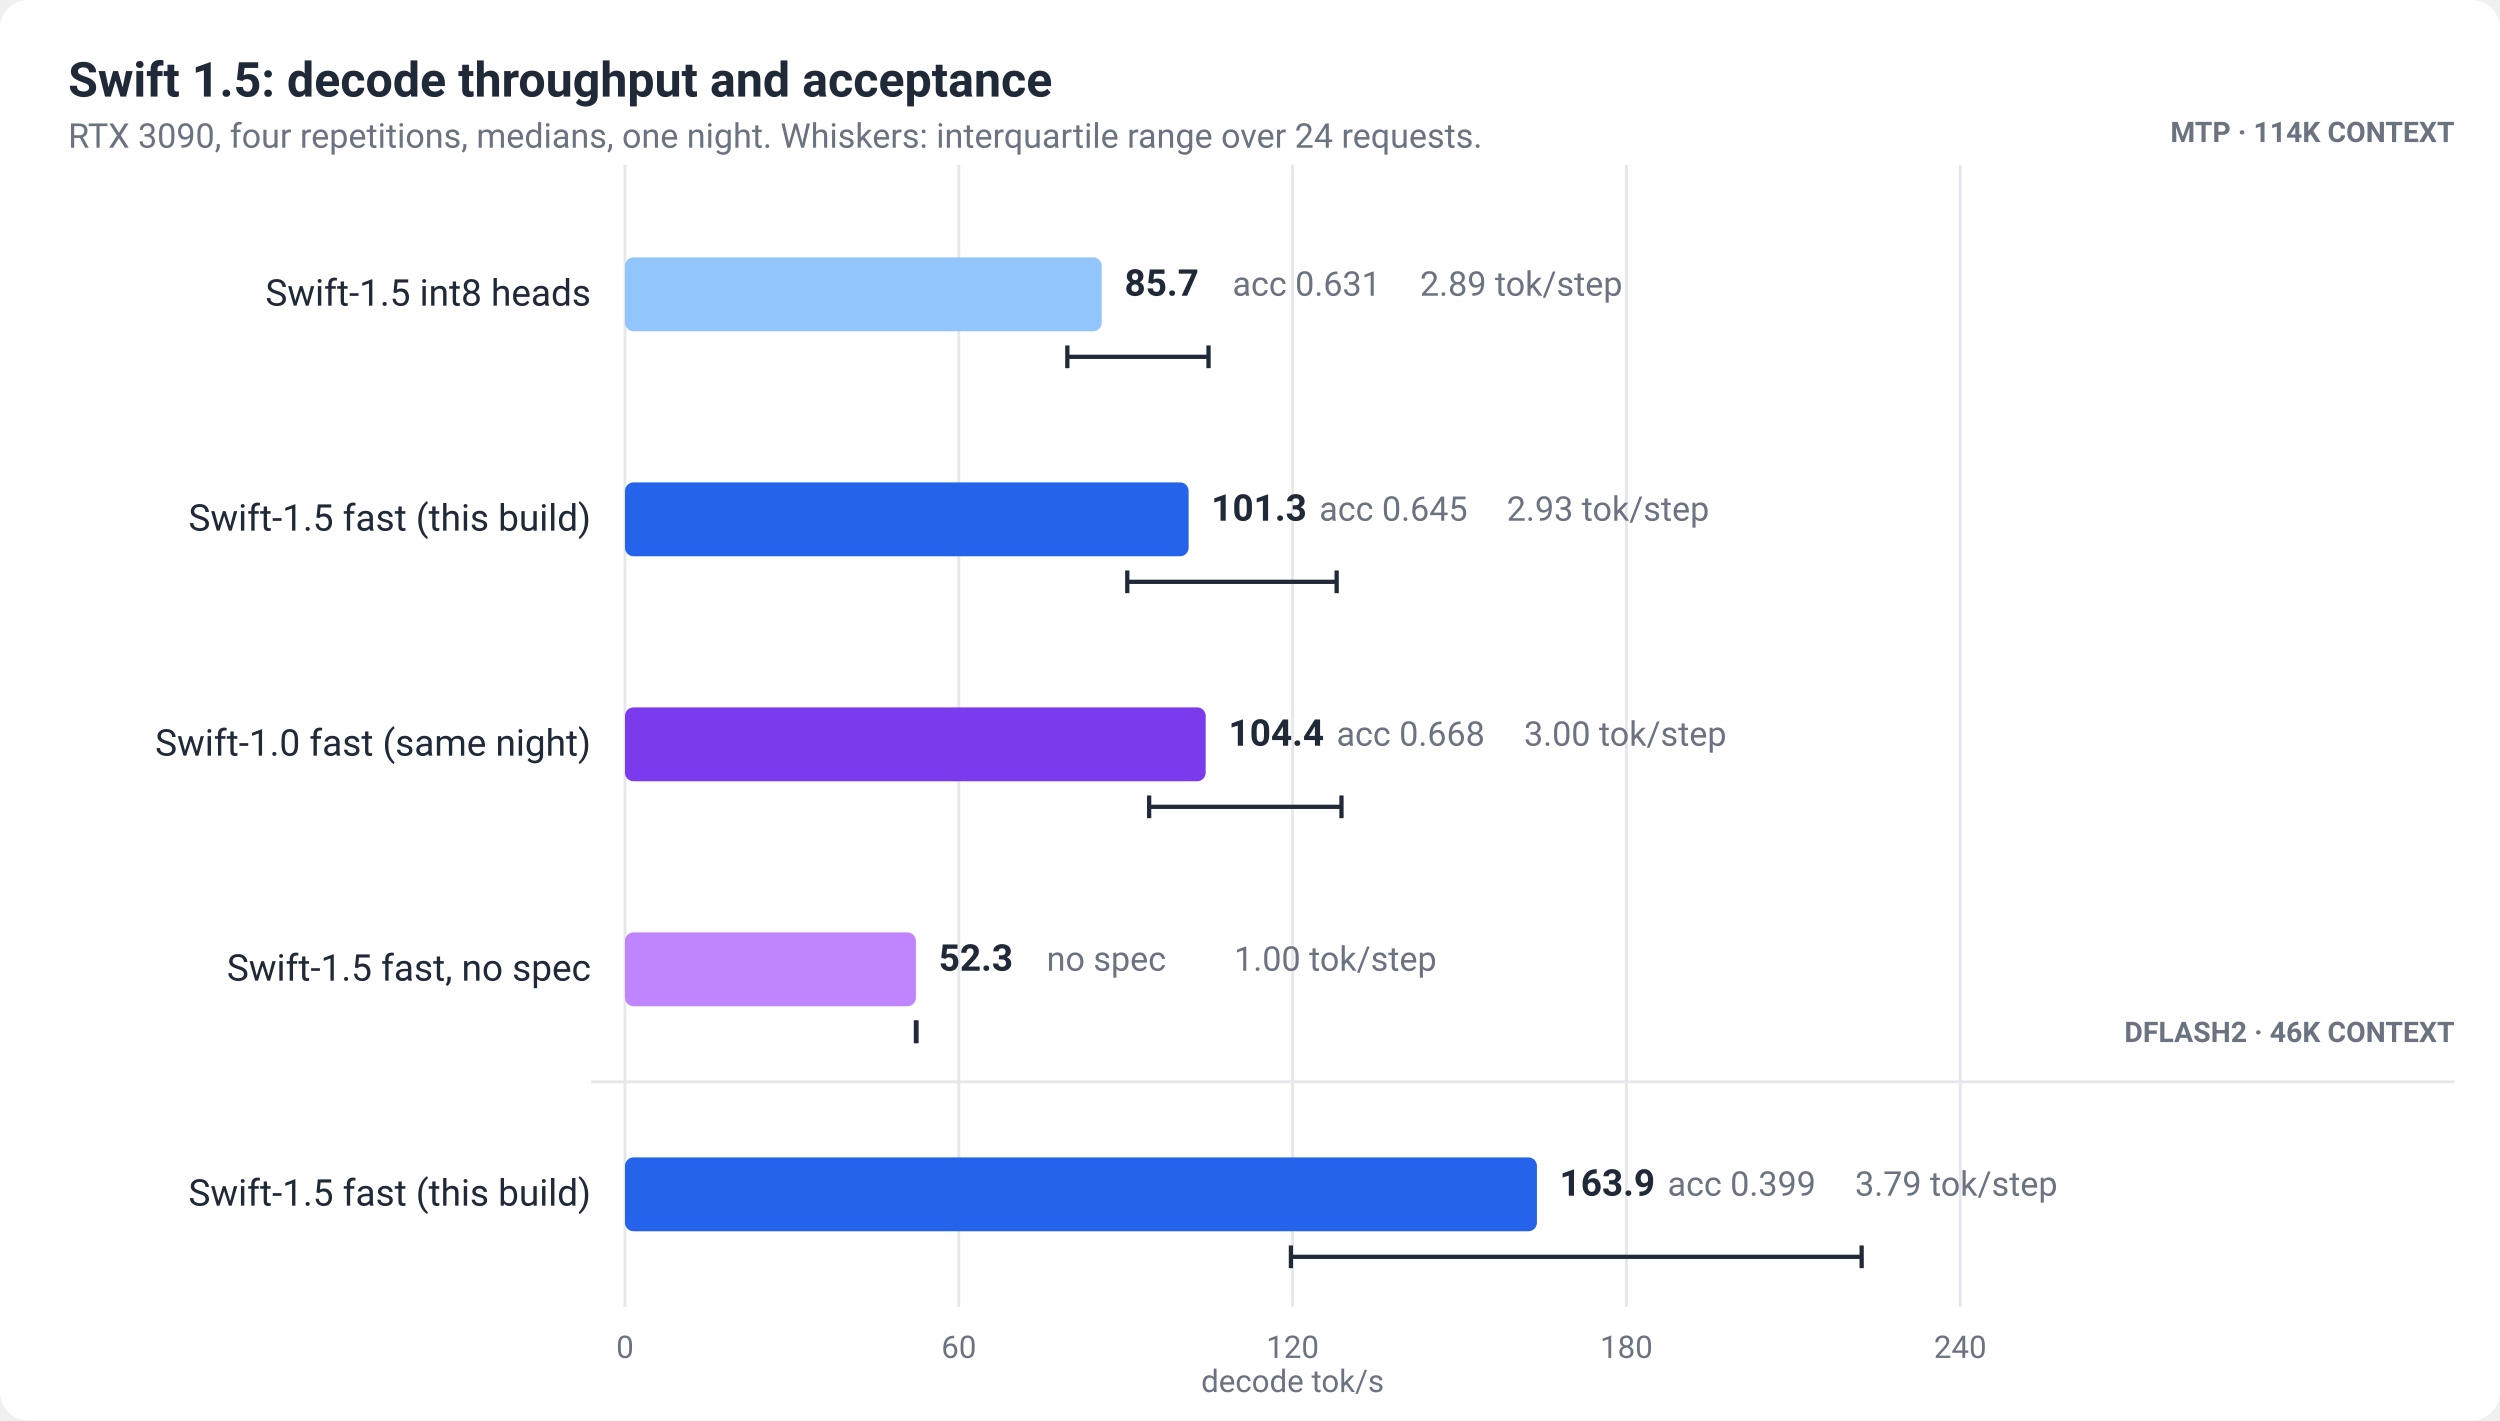
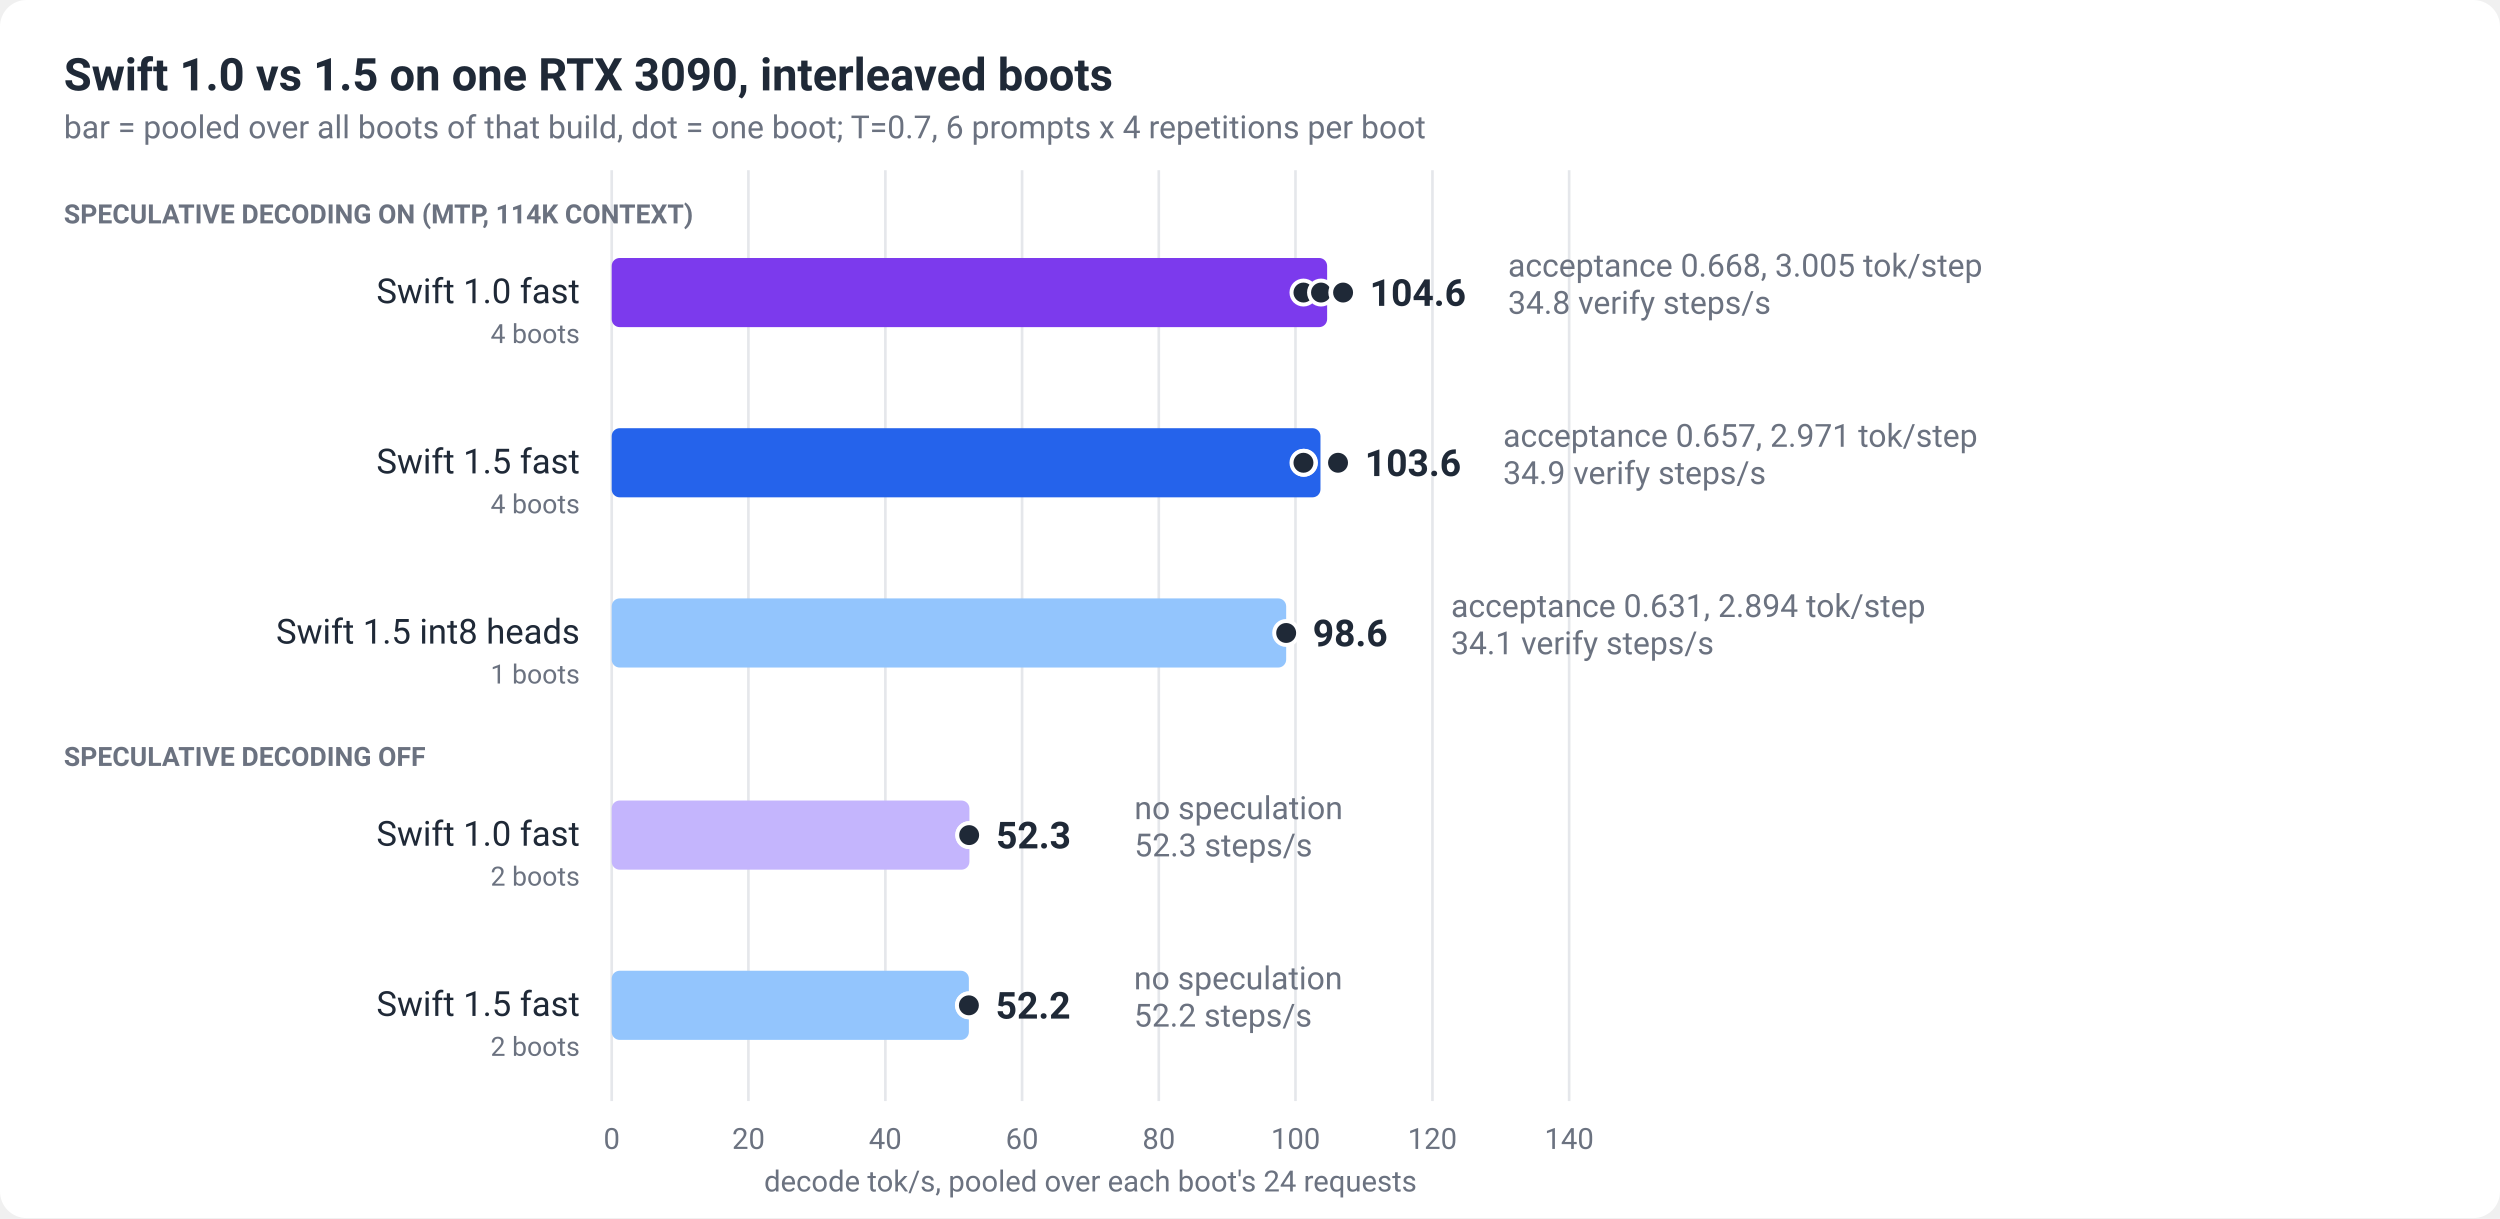
- <svg xmlns="http://www.w3.org/2000/svg" width="880" height="500" viewBox="0 0 880 500" role="img">
-   <rect width="880" height="500" rx="10" fill="#ffffff" />
-   <text x="24" y="34" font-family="ui-sans-serif, system-ui, -apple-system, 'Segoe UI', Roboto, sans-serif" font-size="17" fill="#1f2937" text-anchor="start" font-weight="600">Swift 1.5: decode throughput and acceptance</text>
-   <text x="24" y="52" font-family="ui-sans-serif, system-ui, -apple-system, 'Segoe UI', Roboto, sans-serif" font-size="12" fill="#6b7280" text-anchor="start" font-weight="400">RTX 3090, four repetitions, medians, one night. Whiskers: interquartile range over 24 requests.</text>
-   <line x1="220.0" y1="58.0" x2="220.0" y2="460.0" stroke="#e5e7eb" stroke-width="1" />
-   <text x="220.0" y="478" font-family="ui-sans-serif, system-ui, -apple-system, 'Segoe UI', Roboto, sans-serif" font-size="11" fill="#6b7280" text-anchor="middle" font-weight="400">0</text>
-   <line x1="337.5" y1="58.0" x2="337.5" y2="460.0" stroke="#e5e7eb" stroke-width="1" />
-   <text x="337.5" y="478" font-family="ui-sans-serif, system-ui, -apple-system, 'Segoe UI', Roboto, sans-serif" font-size="11" fill="#6b7280" text-anchor="middle" font-weight="400">60</text>
-   <line x1="455.0" y1="58.0" x2="455.0" y2="460.0" stroke="#e5e7eb" stroke-width="1" />
-   <text x="455.0" y="478" font-family="ui-sans-serif, system-ui, -apple-system, 'Segoe UI', Roboto, sans-serif" font-size="11" fill="#6b7280" text-anchor="middle" font-weight="400">120</text>
-   <line x1="572.5" y1="58.0" x2="572.5" y2="460.0" stroke="#e5e7eb" stroke-width="1" />
-   <text x="572.5" y="478" font-family="ui-sans-serif, system-ui, -apple-system, 'Segoe UI', Roboto, sans-serif" font-size="11" fill="#6b7280" text-anchor="middle" font-weight="400">180</text>
-   <line x1="690.0" y1="58.0" x2="690.0" y2="460.0" stroke="#e5e7eb" stroke-width="1" />
-   <text x="690.0" y="478" font-family="ui-sans-serif, system-ui, -apple-system, 'Segoe UI', Roboto, sans-serif" font-size="11" fill="#6b7280" text-anchor="middle" font-weight="400">240</text>
-   <text x="455.0" y="490" font-family="ui-sans-serif, system-ui, -apple-system, 'Segoe UI', Roboto, sans-serif" font-size="11" fill="#6b7280" text-anchor="middle" font-weight="400">decode tok/s</text>
-   <text x="208" y="107.6" font-family="ui-sans-serif, system-ui, -apple-system, 'Segoe UI', Roboto, sans-serif" font-size="13" fill="#1f2937" text-anchor="end" font-weight="400">Swift-1.5 int8 heads</text>
-   <rect x="220.0" y="90.6" width="167.8" height="26.0" rx="3" fill="#93c5fd" />
-   <line x1="375.7" y1="125.6" x2="425.4" y2="125.6" stroke="#1f2937" stroke-width="1.5" />
-   <line x1="375.7" y1="121.6" x2="375.7" y2="129.6" stroke="#1f2937" stroke-width="1.5" />
-   <line x1="425.4" y1="121.6" x2="425.4" y2="129.6" stroke="#1f2937" stroke-width="1.5" />
-   <text x="395.829" y="104.1" font-family="ui-sans-serif, system-ui, -apple-system, 'Segoe UI', Roboto, sans-serif" font-size="13" fill="#1f2937" text-anchor="start" font-weight="600">85.7</text>
-   <text x="433.829" y="104.1" font-family="ui-sans-serif, system-ui, -apple-system, 'Segoe UI', Roboto, sans-serif" font-size="12" fill="#6b7280" text-anchor="start" font-weight="400">acc 0.631</text>
-   <text x="499.829" y="104.1" font-family="ui-sans-serif, system-ui, -apple-system, 'Segoe UI', Roboto, sans-serif" font-size="12" fill="#6b7280" text-anchor="start" font-weight="400">2.89 tok/step</text>
-   <text x="208" y="186.8" font-family="ui-sans-serif, system-ui, -apple-system, 'Segoe UI', Roboto, sans-serif" font-size="13" fill="#1f2937" text-anchor="end" font-weight="400">Swift-1.5 fast (this build)</text>
-   <rect x="220.0" y="169.8" width="198.4" height="26.0" rx="3" fill="#2563eb" />
-   <line x1="396.8" y1="204.8" x2="470.5" y2="204.8" stroke="#1f2937" stroke-width="1.5" />
-   <line x1="396.8" y1="200.8" x2="396.8" y2="208.8" stroke="#1f2937" stroke-width="1.5" />
-   <line x1="470.5" y1="200.8" x2="470.5" y2="208.8" stroke="#1f2937" stroke-width="1.5" />
-   <text x="426.379" y="183.3" font-family="ui-sans-serif, system-ui, -apple-system, 'Segoe UI', Roboto, sans-serif" font-size="13" fill="#1f2937" text-anchor="start" font-weight="600">101.3</text>
-   <text x="464.379" y="183.3" font-family="ui-sans-serif, system-ui, -apple-system, 'Segoe UI', Roboto, sans-serif" font-size="12" fill="#6b7280" text-anchor="start" font-weight="400">acc 0.645</text>
-   <text x="530.379" y="183.3" font-family="ui-sans-serif, system-ui, -apple-system, 'Segoe UI', Roboto, sans-serif" font-size="12" fill="#6b7280" text-anchor="start" font-weight="400">2.93 tok/step</text>
-   <text x="208" y="266.0" font-family="ui-sans-serif, system-ui, -apple-system, 'Segoe UI', Roboto, sans-serif" font-size="13" fill="#1f2937" text-anchor="end" font-weight="400">Swift-1.0 fast (same night)</text>
-   <rect x="220.0" y="249.0" width="204.4" height="26.0" rx="3" fill="#7c3aed" />
-   <line x1="404.5" y1="284.0" x2="472.2" y2="284.0" stroke="#1f2937" stroke-width="1.5" />
-   <line x1="404.5" y1="280.0" x2="404.5" y2="288.0" stroke="#1f2937" stroke-width="1.5" />
-   <line x1="472.2" y1="280.0" x2="472.2" y2="288.0" stroke="#1f2937" stroke-width="1.5" />
-   <text x="432.45" y="262.5" font-family="ui-sans-serif, system-ui, -apple-system, 'Segoe UI', Roboto, sans-serif" font-size="13" fill="#1f2937" text-anchor="start" font-weight="600">104.4</text>
-   <text x="470.45" y="262.5" font-family="ui-sans-serif, system-ui, -apple-system, 'Segoe UI', Roboto, sans-serif" font-size="12" fill="#6b7280" text-anchor="start" font-weight="400">acc 0.668</text>
-   <text x="536.45" y="262.5" font-family="ui-sans-serif, system-ui, -apple-system, 'Segoe UI', Roboto, sans-serif" font-size="12" fill="#6b7280" text-anchor="start" font-weight="400">3.00 tok/step</text>
-   <text x="208" y="345.2" font-family="ui-sans-serif, system-ui, -apple-system, 'Segoe UI', Roboto, sans-serif" font-size="13" fill="#1f2937" text-anchor="end" font-weight="400">Swift-1.5 fast, no spec</text>
-   <rect x="220.0" y="328.2" width="102.4" height="26.0" rx="3" fill="#c084fc" />
-   <line x1="322.4" y1="363.2" x2="322.6" y2="363.2" stroke="#1f2937" stroke-width="1.5" />
-   <line x1="322.4" y1="359.2" x2="322.4" y2="367.2" stroke="#1f2937" stroke-width="1.5" />
-   <line x1="322.6" y1="359.2" x2="322.6" y2="367.2" stroke="#1f2937" stroke-width="1.5" />
-   <text x="330.421" y="341.7" font-family="ui-sans-serif, system-ui, -apple-system, 'Segoe UI', Roboto, sans-serif" font-size="13" fill="#1f2937" text-anchor="start" font-weight="600">52.3</text>
-   <text x="368.421" y="341.7" font-family="ui-sans-serif, system-ui, -apple-system, 'Segoe UI', Roboto, sans-serif" font-size="12" fill="#6b7280" text-anchor="start" font-weight="400">no spec</text>
-   <text x="434.421" y="341.7" font-family="ui-sans-serif, system-ui, -apple-system, 'Segoe UI', Roboto, sans-serif" font-size="12" fill="#6b7280" text-anchor="start" font-weight="400">1.00 tok/step</text>
-   <line x1="208.0" y1="380.8" x2="864.0" y2="380.8" stroke="#e5e7eb" stroke-width="1" />
-   <text x="208" y="424.4" font-family="ui-sans-serif, system-ui, -apple-system, 'Segoe UI', Roboto, sans-serif" font-size="13" fill="#1f2937" text-anchor="end" font-weight="400">Swift-1.5 fast (this build)</text>
-   <rect x="220.0" y="407.4" width="321.0" height="26.0" rx="3" fill="#2563eb" />
-   <line x1="454.4" y1="442.4" x2="655.3" y2="442.4" stroke="#1f2937" stroke-width="1.5" />
-   <line x1="454.4" y1="438.4" x2="454.4" y2="446.4" stroke="#1f2937" stroke-width="1.5" />
-   <line x1="655.3" y1="438.4" x2="655.3" y2="446.4" stroke="#1f2937" stroke-width="1.5" />
-   <text x="548.971" y="420.9" font-family="ui-sans-serif, system-ui, -apple-system, 'Segoe UI', Roboto, sans-serif" font-size="13" fill="#1f2937" text-anchor="start" font-weight="600">163.9</text>
-   <text x="586.971" y="420.9" font-family="ui-sans-serif, system-ui, -apple-system, 'Segoe UI', Roboto, sans-serif" font-size="12" fill="#6b7280" text-anchor="start" font-weight="400">acc 0.399</text>
-   <text x="652.971" y="420.9" font-family="ui-sans-serif, system-ui, -apple-system, 'Segoe UI', Roboto, sans-serif" font-size="12" fill="#6b7280" text-anchor="start" font-weight="400">3.79 tok/step</text>
-   <text x="864" y="50" font-family="ui-sans-serif, system-ui, -apple-system, 'Segoe UI', Roboto, sans-serif" font-size="10" fill="#6b7280" text-anchor="end" font-weight="600">MTP · 114K CONTEXT</text>
-   <text x="864" y="366.8" font-family="ui-sans-serif, system-ui, -apple-system, 'Segoe UI', Roboto, sans-serif" font-size="10" fill="#6b7280" text-anchor="end" font-weight="600">DFLASH2 · 46K CONTEXT</text>
+ <svg xmlns="http://www.w3.org/2000/svg" width="940" height="458" viewBox="0 0 940 458" role="img">
+   <rect width="940" height="458" rx="10" fill="#ffffff" />
+   <text x="24" y="34" font-family="ui-sans-serif, system-ui, -apple-system, 'Segoe UI', Roboto, sans-serif" font-size="17" fill="#1f2937" text-anchor="start" font-weight="600">Swift 1.0 vs 1.5 on one RTX 3090, interleaved boots</text>
+   <text x="24" y="52" font-family="ui-sans-serif, system-ui, -apple-system, 'Segoe UI', Roboto, sans-serif" font-size="12" fill="#6b7280" text-anchor="start" font-weight="400">bar = pooled over all boots of that build, dot = one boot; T=0.7, 6 prompts x 4 repetitions per boot</text>
+   <line x1="230.0" y1="64.0" x2="230.0" y2="414.0" stroke="#e5e7eb" stroke-width="1" />
+   <text x="230.0" y="432" font-family="ui-sans-serif, system-ui, -apple-system, 'Segoe UI', Roboto, sans-serif" font-size="11" fill="#6b7280" text-anchor="middle" font-weight="400">0</text>
+   <line x1="281.4" y1="64.0" x2="281.4" y2="414.0" stroke="#e5e7eb" stroke-width="1" />
+   <text x="281.429" y="432" font-family="ui-sans-serif, system-ui, -apple-system, 'Segoe UI', Roboto, sans-serif" font-size="11" fill="#6b7280" text-anchor="middle" font-weight="400">20</text>
+   <line x1="332.9" y1="64.0" x2="332.9" y2="414.0" stroke="#e5e7eb" stroke-width="1" />
+   <text x="332.857" y="432" font-family="ui-sans-serif, system-ui, -apple-system, 'Segoe UI', Roboto, sans-serif" font-size="11" fill="#6b7280" text-anchor="middle" font-weight="400">40</text>
+   <line x1="384.3" y1="64.0" x2="384.3" y2="414.0" stroke="#e5e7eb" stroke-width="1" />
+   <text x="384.286" y="432" font-family="ui-sans-serif, system-ui, -apple-system, 'Segoe UI', Roboto, sans-serif" font-size="11" fill="#6b7280" text-anchor="middle" font-weight="400">60</text>
+   <line x1="435.7" y1="64.0" x2="435.7" y2="414.0" stroke="#e5e7eb" stroke-width="1" />
+   <text x="435.714" y="432" font-family="ui-sans-serif, system-ui, -apple-system, 'Segoe UI', Roboto, sans-serif" font-size="11" fill="#6b7280" text-anchor="middle" font-weight="400">80</text>
+   <line x1="487.1" y1="64.0" x2="487.1" y2="414.0" stroke="#e5e7eb" stroke-width="1" />
+   <text x="487.143" y="432" font-family="ui-sans-serif, system-ui, -apple-system, 'Segoe UI', Roboto, sans-serif" font-size="11" fill="#6b7280" text-anchor="middle" font-weight="400">100</text>
+   <line x1="538.6" y1="64.0" x2="538.6" y2="414.0" stroke="#e5e7eb" stroke-width="1" />
+   <text x="538.571" y="432" font-family="ui-sans-serif, system-ui, -apple-system, 'Segoe UI', Roboto, sans-serif" font-size="11" fill="#6b7280" text-anchor="middle" font-weight="400">120</text>
+   <line x1="590.0" y1="64.0" x2="590.0" y2="414.0" stroke="#e5e7eb" stroke-width="1" />
+   <text x="590.0" y="432" font-family="ui-sans-serif, system-ui, -apple-system, 'Segoe UI', Roboto, sans-serif" font-size="11" fill="#6b7280" text-anchor="middle" font-weight="400">140</text>
+   <text x="410.0" y="448" font-family="ui-sans-serif, system-ui, -apple-system, 'Segoe UI', Roboto, sans-serif" font-size="11" fill="#6b7280" text-anchor="middle" font-weight="400">decode tok/s, pooled over each boot's 24 requests</text>
+   <text x="24" y="84" font-family="ui-sans-serif, system-ui, -apple-system, 'Segoe UI', Roboto, sans-serif" font-size="10" fill="#6b7280" text-anchor="start" font-weight="600">SPECULATIVE DECODING ON (MTP, 114K CONTEXT)</text>
+   <text x="218" y="114.0" font-family="ui-sans-serif, system-ui, -apple-system, 'Segoe UI', Roboto, sans-serif" font-size="13" fill="#1f2937" text-anchor="end" font-weight="400">Swift 1.0 fast</text>
+   <text x="218" y="129.0" font-family="ui-sans-serif, system-ui, -apple-system, 'Segoe UI', Roboto, sans-serif" font-size="10" fill="#6b7280" text-anchor="end" font-weight="400">4 boots</text>
+   <rect x="230.0" y="97.0" width="269.0" height="26.0" rx="3" fill="#7c3aed" />
+   <circle cx="490.1" cy="110.0" r="4.5" fill="#1f2937" stroke="#ffffff" stroke-width="1.5" />
+   <circle cx="496.7" cy="110.0" r="4.5" fill="#1f2937" stroke="#ffffff" stroke-width="1.5" />
+   <circle cx="504.7" cy="110.0" r="4.5" fill="#1f2937" stroke="#ffffff" stroke-width="1.5" />
+   <circle cx="505.0" cy="110.0" r="4.5" fill="#1f2937" stroke="#ffffff" stroke-width="1.5" />
+   <text x="515.01" y="115.0" font-family="ui-sans-serif, system-ui, -apple-system, 'Segoe UI', Roboto, sans-serif" font-size="14" fill="#1f2937" text-anchor="start" font-weight="600">104.6</text>
+   <text x="567.01" y="104.0" font-family="ui-sans-serif, system-ui, -apple-system, 'Segoe UI', Roboto, sans-serif" font-size="12" fill="#6b7280" text-anchor="start" font-weight="400">acceptance 0.668, 3.005 tok/step</text>
+   <text x="567.01" y="118.0" font-family="ui-sans-serif, system-ui, -apple-system, 'Segoe UI', Roboto, sans-serif" font-size="12" fill="#6b7280" text-anchor="start" font-weight="400">34.8 verify steps/s</text>
+   <text x="218" y="178.0" font-family="ui-sans-serif, system-ui, -apple-system, 'Segoe UI', Roboto, sans-serif" font-size="13" fill="#1f2937" text-anchor="end" font-weight="400">Swift 1.5 fast</text>
+   <text x="218" y="193.0" font-family="ui-sans-serif, system-ui, -apple-system, 'Segoe UI', Roboto, sans-serif" font-size="10" fill="#6b7280" text-anchor="end" font-weight="400">4 boots</text>
+   <rect x="230.0" y="161.0" width="266.5" height="26.0" rx="3" fill="#2563eb" />
+   <circle cx="490.3" cy="174.0" r="4.5" fill="#1f2937" stroke="#ffffff" stroke-width="1.5" />
+   <circle cx="490.1" cy="174.0" r="4.5" fill="#1f2937" stroke="#ffffff" stroke-width="1.5" />
+   <circle cx="503.2" cy="174.0" r="4.5" fill="#1f2937" stroke="#ffffff" stroke-width="1.5" />
+   <circle cx="503.1" cy="174.0" r="4.5" fill="#1f2937" stroke="#ffffff" stroke-width="1.5" />
+   <text x="513.181" y="179.0" font-family="ui-sans-serif, system-ui, -apple-system, 'Segoe UI', Roboto, sans-serif" font-size="14" fill="#1f2937" text-anchor="start" font-weight="600">103.6</text>
+   <text x="565.181" y="168.0" font-family="ui-sans-serif, system-ui, -apple-system, 'Segoe UI', Roboto, sans-serif" font-size="12" fill="#6b7280" text-anchor="start" font-weight="400">acceptance 0.657, 2.971 tok/step</text>
+   <text x="565.181" y="182.0" font-family="ui-sans-serif, system-ui, -apple-system, 'Segoe UI', Roboto, sans-serif" font-size="12" fill="#6b7280" text-anchor="start" font-weight="400">34.9 verify steps/s</text>
+   <text x="218" y="242.0" font-family="ui-sans-serif, system-ui, -apple-system, 'Segoe UI', Roboto, sans-serif" font-size="13" fill="#1f2937" text-anchor="end" font-weight="400">Swift 1.5 int8 heads</text>
+   <text x="218" y="257.0" font-family="ui-sans-serif, system-ui, -apple-system, 'Segoe UI', Roboto, sans-serif" font-size="10" fill="#6b7280" text-anchor="end" font-weight="400">1 boots</text>
+   <rect x="230.0" y="225.0" width="253.6" height="26.0" rx="3" fill="#93c5fd" />
+   <circle cx="483.6" cy="238.0" r="4.5" fill="#1f2937" stroke="#ffffff" stroke-width="1.5" />
+   <text x="493.59" y="243.0" font-family="ui-sans-serif, system-ui, -apple-system, 'Segoe UI', Roboto, sans-serif" font-size="14" fill="#1f2937" text-anchor="start" font-weight="600">98.6</text>
+   <text x="545.59" y="232.0" font-family="ui-sans-serif, system-ui, -apple-system, 'Segoe UI', Roboto, sans-serif" font-size="12" fill="#6b7280" text-anchor="start" font-weight="400">acceptance 0.631, 2.894 tok/step</text>
+   <text x="545.59" y="246.0" font-family="ui-sans-serif, system-ui, -apple-system, 'Segoe UI', Roboto, sans-serif" font-size="12" fill="#6b7280" text-anchor="start" font-weight="400">34.1 verify steps/s</text>
+   <text x="24" y="288" font-family="ui-sans-serif, system-ui, -apple-system, 'Segoe UI', Roboto, sans-serif" font-size="10" fill="#6b7280" text-anchor="start" font-weight="600">SPECULATIVE DECODING OFF</text>
+   <text x="218" y="318.0" font-family="ui-sans-serif, system-ui, -apple-system, 'Segoe UI', Roboto, sans-serif" font-size="13" fill="#1f2937" text-anchor="end" font-weight="400">Swift 1.0 fast</text>
+   <text x="218" y="333.0" font-family="ui-sans-serif, system-ui, -apple-system, 'Segoe UI', Roboto, sans-serif" font-size="10" fill="#6b7280" text-anchor="end" font-weight="400">2 boots</text>
+   <rect x="230.0" y="301.0" width="134.5" height="26.0" rx="3" fill="#c4b5fd" />
+   <circle cx="364.5" cy="314.0" r="4.5" fill="#1f2937" stroke="#ffffff" stroke-width="1.5" />
+   <circle cx="364.4" cy="314.0" r="4.5" fill="#1f2937" stroke="#ffffff" stroke-width="1.5" />
+   <text x="374.52" y="319.0" font-family="ui-sans-serif, system-ui, -apple-system, 'Segoe UI', Roboto, sans-serif" font-size="14" fill="#1f2937" text-anchor="start" font-weight="600">52.3</text>
+   <text x="426.52" y="308.0" font-family="ui-sans-serif, system-ui, -apple-system, 'Segoe UI', Roboto, sans-serif" font-size="12" fill="#6b7280" text-anchor="start" font-weight="400">no speculation</text>
+   <text x="426.52" y="322.0" font-family="ui-sans-serif, system-ui, -apple-system, 'Segoe UI', Roboto, sans-serif" font-size="12" fill="#6b7280" text-anchor="start" font-weight="400">52.3 steps/s</text>
+   <text x="218" y="382.0" font-family="ui-sans-serif, system-ui, -apple-system, 'Segoe UI', Roboto, sans-serif" font-size="13" fill="#1f2937" text-anchor="end" font-weight="400">Swift 1.5 fast</text>
+   <text x="218" y="397.0" font-family="ui-sans-serif, system-ui, -apple-system, 'Segoe UI', Roboto, sans-serif" font-size="10" fill="#6b7280" text-anchor="end" font-weight="400">2 boots</text>
+   <rect x="230.0" y="365.0" width="134.3" height="26.0" rx="3" fill="#93c5fd" />
+   <circle cx="364.4" cy="378.0" r="4.5" fill="#1f2937" stroke="#ffffff" stroke-width="1.5" />
+   <circle cx="364.3" cy="378.0" r="4.5" fill="#1f2937" stroke="#ffffff" stroke-width="1.5" />
+   <text x="374.364" y="383.0" font-family="ui-sans-serif, system-ui, -apple-system, 'Segoe UI', Roboto, sans-serif" font-size="14" fill="#1f2937" text-anchor="start" font-weight="600">52.2</text>
+   <text x="426.364" y="372.0" font-family="ui-sans-serif, system-ui, -apple-system, 'Segoe UI', Roboto, sans-serif" font-size="12" fill="#6b7280" text-anchor="start" font-weight="400">no speculation</text>
+   <text x="426.364" y="386.0" font-family="ui-sans-serif, system-ui, -apple-system, 'Segoe UI', Roboto, sans-serif" font-size="12" fill="#6b7280" text-anchor="start" font-weight="400">52.2 steps/s</text>
</svg>
